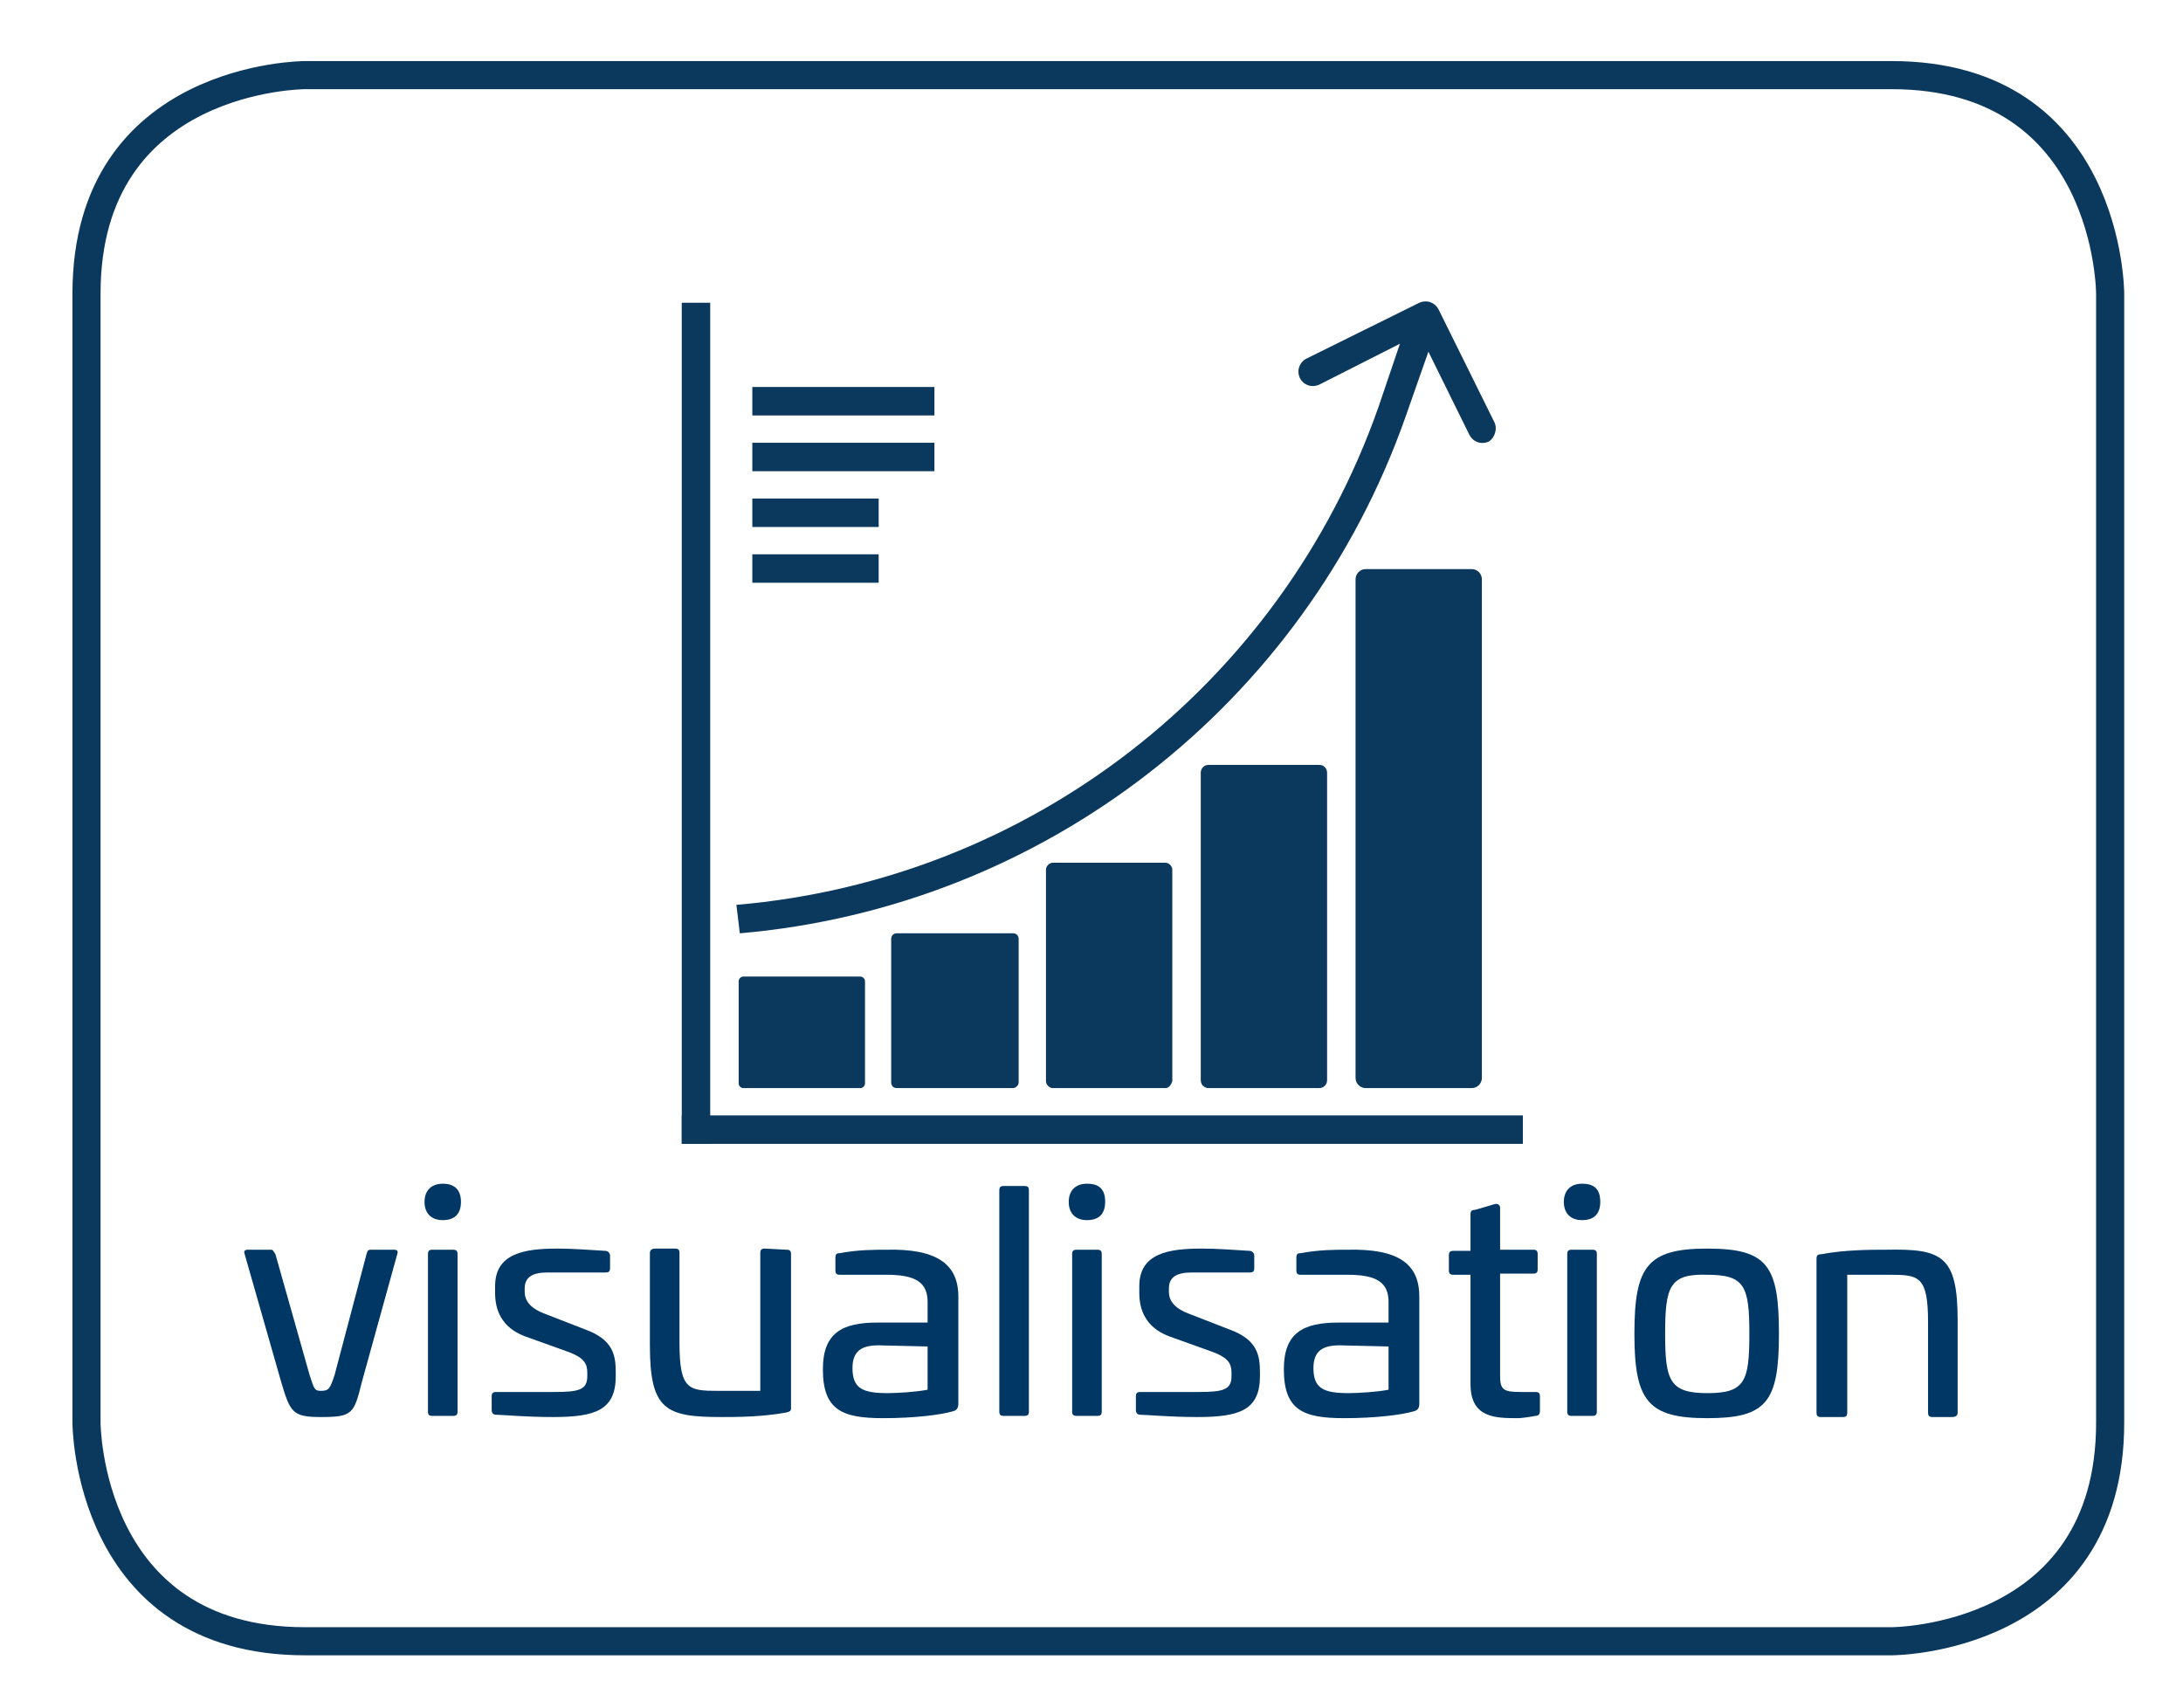
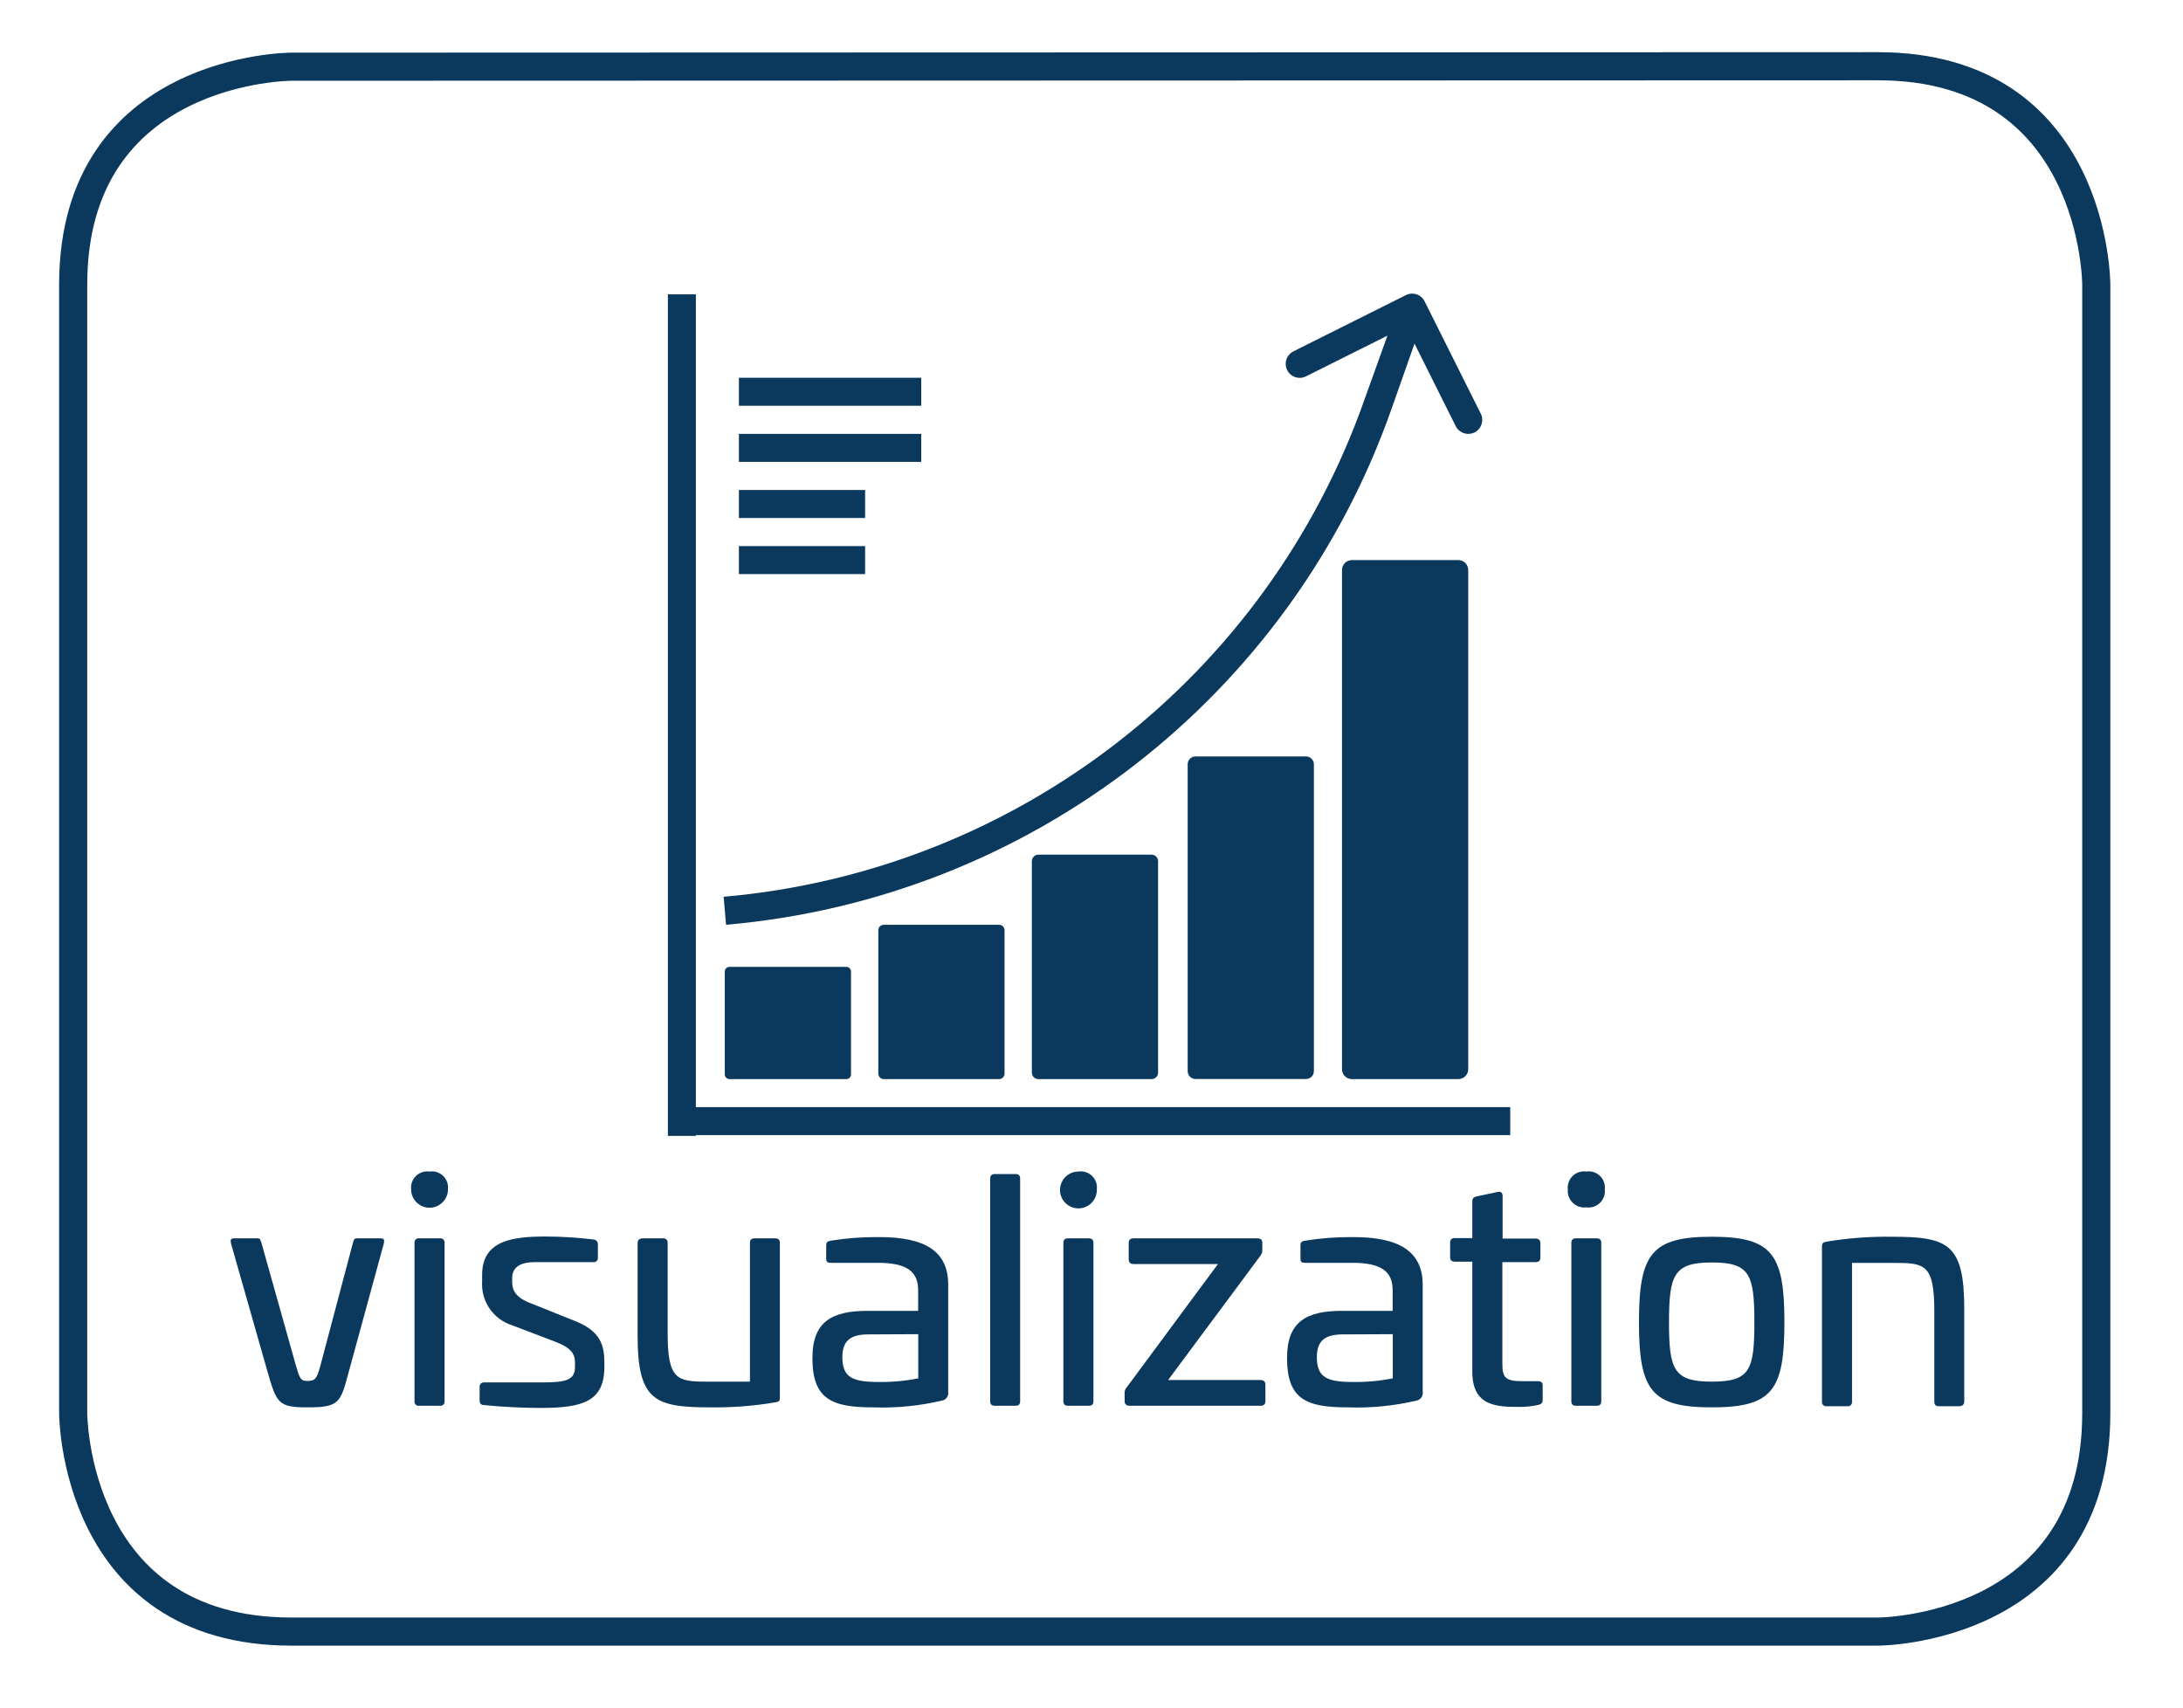
- <svg xmlns="http://www.w3.org/2000/svg" version="1.1" id="Ebene_1" x="0px" y="0px" viewBox="0 0 191.8 150" style="enable-background:new 0 0 191.8 150;" xml:space="preserve">
-   <style type="text/css">
- 	.st0{fill:#0B395D;}
- 	.st1{fill:none;stroke:#0B395D;stroke-width:2.47;}
- 	.st2{fill:#003764;}
- </style>
-   <g id="visulisation">
-     <g>
-       <g>
-         <g>
-           <rect x="66.1" y="34" class="st0" width="16" height="2.5" />
-         </g>
-       </g>
-       <g>
-         <g>
-           <rect x="66.1" y="38.9" class="st0" width="16" height="2.5" />
-         </g>
-       </g>
-       <g>
-         <g>
-           <rect x="66.1" y="43.8" class="st0" width="11.1" height="2.5" />
-         </g>
-       </g>
-       <g>
-         <g>
-           <rect x="66.1" y="48.7" class="st0" width="11.1" height="2.5" />
-         </g>
-       </g>
-       <g>
-         <g>
-           <rect x="59.9" y="98" class="st0" width="73.9" height="2.5" />
-         </g>
-         <g>
-           <g>
-             <rect x="59.9" y="26.6" class="st0" width="2.5" height="73.9" />
-           </g>
-         </g>
-       </g>
-       <g>
-         <g>
-           <path class="st0" d="M131.3,37.1l-4.9-9.9c-0.3-0.6-1-0.9-1.7-0.6l0,0l-9.9,4.9c-0.6,0.3-0.9,1-0.6,1.7c0.3,0.6,1,0.9,1.7,0.6      l7.1-3.6l-1.9,5.6c-8.6,24.4-30.6,41.5-56.4,43.7L65,82c26.7-2.3,49.6-20.1,58.5-45.4l2-5.7l3.6,7.3c0.3,0.6,1,0.9,1.7,0.6      C131.3,38.5,131.6,37.7,131.3,37.1z" />
-         </g>
-       </g>
-       <g>
-         <path class="st0" d="M129.3,95.6H120c-0.5,0-0.9-0.4-0.9-0.9V50.9c0-0.5,0.4-0.9,0.9-0.9h9.3c0.5,0,0.9,0.4,0.9,0.9v43.8     C130.2,95.2,129.8,95.6,129.3,95.6z" />
-         <path class="st0" d="M115.9,95.6h-9.7c-0.4,0-0.7-0.3-0.7-0.7v-27c0-0.4,0.3-0.7,0.7-0.7h9.7c0.4,0,0.7,0.3,0.7,0.7v27     C116.6,95.3,116.3,95.6,115.9,95.6z" />
-         <path class="st0" d="M102.4,95.6h-9.9c-0.3,0-0.6-0.3-0.6-0.6V76.4c0-0.3,0.3-0.6,0.6-0.6h9.9c0.3,0,0.6,0.3,0.6,0.6V95     C102.9,95.3,102.7,95.6,102.4,95.6z" />
-         <path class="st0" d="M89,95.6H78.8c-0.3,0-0.5-0.2-0.5-0.5V82.5c0-0.3,0.2-0.5,0.5-0.5H89c0.3,0,0.5,0.2,0.5,0.5v12.6     C89.5,95.4,89.2,95.6,89,95.6z" />
-         <path class="st0" d="M75.6,95.6H65.3c-0.2,0-0.4-0.2-0.4-0.4v-9c0-0.2,0.2-0.4,0.4-0.4h10.3c0.2,0,0.4,0.2,0.4,0.4v9     C76,95.4,75.8,95.6,75.6,95.6z" />
-       </g>
-     </g>
-     <path class="st1" d="M26.8,6.6c0,0-19.2,0-19.2,19.2V125c0,0,0,19.2,19.2,19.2h139.4c0,0,19.2,0,19.2-19.2V25.8   c0,0,0-19.2-19.2-19.2C166.2,6.6,26.8,6.6,26.8,6.6z" />
-     <g>
-       <path class="st2" d="M34.6,109.8c0.3,0,0.4,0.1,0.3,0.4l-3.1,11.2c-0.7,2.8-0.8,3.1-3.6,3.1c-2.5,0-2.7-0.4-3.5-3.1l-3.2-11.2    c-0.1-0.3,0-0.4,0.3-0.4h2c0.2,0,0.2,0.1,0.4,0.4l3,10.6c0.4,1.2,0.4,1.4,1,1.4c0.7,0,0.8-0.2,1.2-1.4l2.8-10.6    c0.1-0.3,0.1-0.4,0.4-0.4H34.6z" />
-       <path class="st2" d="M40.5,105.6c0,1-0.5,1.6-1.6,1.6c-1,0-1.6-0.6-1.6-1.6s0.6-1.6,1.6-1.6S40.5,104.5,40.5,105.6z M39.8,109.8    c0.3,0,0.4,0.1,0.4,0.4V124c0,0.3-0.1,0.4-0.4,0.4H38c-0.3,0-0.4-0.1-0.4-0.4v-13.8c0-0.3,0.1-0.4,0.4-0.4H39.8z" />
-       <path class="st2" d="M53.2,109.9c0.2,0,0.4,0.2,0.4,0.4v1.1c0,0.3-0.1,0.4-0.4,0.4h-5.1c-1.3,0-2,0.4-2,1.4v0.3    c0,0.7,0.4,1.4,1.7,1.9l3.6,1.4c2.5,0.9,2.7,2.3,2.7,3.8v0.3c0,3-1.8,3.6-5.5,3.6c-2.4,0-4.5-0.2-5-0.2c-0.3,0-0.4-0.2-0.4-0.4    v-1.2c0-0.3,0.1-0.4,0.4-0.4h5.1c2.2,0,2.9-0.2,2.9-1.4v-0.3c0-0.8-0.3-1.3-1.6-1.8l-3.9-1.4c-2.1-0.8-2.6-2.4-2.6-3.8V113    c0-2.9,2.6-3.3,5.5-3.3C50.2,109.7,51.6,109.8,53.2,109.9z" />
-       <path class="st2" d="M69.1,109.8c0.3,0,0.4,0.1,0.4,0.4v13.5c0,0.3-0.1,0.3-0.4,0.4c-2.2,0.4-4.4,0.4-5.7,0.4    c-4.9,0-6.3-0.6-6.3-6.3v-8.1c0-0.3,0.2-0.4,0.5-0.4h1.7c0.3,0,0.4,0.1,0.4,0.4v7.9c0,4.1,0.8,4.2,3.4,4.2h3.7v-12.1    c0-0.3,0.1-0.4,0.4-0.4L69.1,109.8L69.1,109.8z" />
-       <path class="st2" d="M84.2,113.9v9.4c0,0.2,0,0.6-0.5,0.7c-1,0.3-3.3,0.6-6.1,0.6c-3.6,0-5.3-0.7-5.3-4.3c0-3.2,1.7-4.1,4.8-4.1    h4.4v-1.8c0-1.7-1-2.4-3.6-2.4h-4.1c-0.3,0-0.4-0.1-0.4-0.4v-1.1c0-0.3,0.1-0.4,0.4-0.4c1.6-0.3,3-0.3,4.1-0.3    C82.2,109.7,84.2,111,84.2,113.9z M77.2,118.2c-1.5,0-2.3,0.5-2.3,2c0,1.8,0.9,2.2,3.1,2.2c0.8,0,2.5-0.1,3.5-0.3v-3.8L77.2,118.2    L77.2,118.2z" />
-       <path class="st2" d="M90,104.2c0.3,0,0.4,0.1,0.4,0.4V124c0,0.3-0.1,0.4-0.4,0.4h-1.8c-0.3,0-0.4-0.1-0.4-0.4v-19.4    c0-0.3,0.1-0.4,0.4-0.4H90z" />
-       <path class="st2" d="M97.1,105.6c0,1-0.5,1.6-1.6,1.6c-1,0-1.6-0.6-1.6-1.6s0.6-1.6,1.6-1.6C96.6,104,97.1,104.5,97.1,105.6z     M96.4,109.8c0.3,0,0.4,0.1,0.4,0.4V124c0,0.3-0.1,0.4-0.4,0.4h-1.8c-0.3,0-0.4-0.1-0.4-0.4v-13.8c0-0.3,0.1-0.4,0.4-0.4H96.4z" />
-       <path class="st2" d="M109.8,109.9c0.2,0,0.4,0.2,0.4,0.4v1.1c0,0.3-0.1,0.4-0.4,0.4h-5.1c-1.3,0-2,0.4-2,1.4v0.3    c0,0.7,0.4,1.4,1.7,1.9l3.6,1.4c2.5,0.9,2.7,2.3,2.7,3.8v0.3c0,3-1.8,3.6-5.5,3.6c-2.4,0-4.5-0.2-5-0.2c-0.3,0-0.4-0.2-0.4-0.4    v-1.2c0-0.3,0.1-0.4,0.4-0.4h5.1c2.2,0,2.9-0.2,2.9-1.4v-0.3c0-0.8-0.3-1.3-1.6-1.8l-3.9-1.4c-2.1-0.8-2.6-2.4-2.6-3.8V113    c0-2.9,2.6-3.3,5.5-3.3C106.9,109.7,108.2,109.8,109.8,109.9z" />
-       <path class="st2" d="M124.7,113.9v9.4c0,0.2,0,0.6-0.5,0.7c-1,0.3-3.3,0.6-6.1,0.6c-3.6,0-5.3-0.7-5.3-4.3c0-3.2,1.7-4.1,4.8-4.1    h4.4v-1.8c0-1.7-1-2.4-3.6-2.4h-4.1c-0.3,0-0.4-0.1-0.4-0.4v-1.1c0-0.3,0.1-0.4,0.4-0.4c1.6-0.3,3-0.3,4.1-0.3    C122.8,109.7,124.7,111,124.7,113.9z M117.7,118.2c-1.5,0-2.3,0.5-2.3,2c0,1.8,0.9,2.2,3.1,2.2c0.8,0,2.5-0.1,3.5-0.3v-3.8    L117.7,118.2L117.7,118.2z" />
-       <path class="st2" d="M131.3,105.8c0.3-0.1,0.5,0.1,0.5,0.3v3.7h2.9c0.3,0,0.4,0.1,0.4,0.4v1.3c0,0.3-0.1,0.4-0.4,0.4h-2.9v9    c0,1.2,0.3,1.4,1.8,1.4h1.3c0.3,0,0.4,0.1,0.4,0.4v1.3c0,0.2-0.1,0.4-0.4,0.4c-0.5,0.1-1.3,0.2-1.5,0.2c-2,0-4.2,0-4.2-3V112h-1.5    c-0.3,0-0.4-0.1-0.4-0.4v-1.3c0-0.3,0.1-0.4,0.4-0.4h1.5v-3.2c0-0.3,0.1-0.4,0.4-0.4L131.3,105.8z" />
-       <path class="st2" d="M140.6,105.6c0,1-0.5,1.6-1.6,1.6c-1,0-1.6-0.6-1.6-1.6s0.6-1.6,1.6-1.6C140.1,104,140.6,104.5,140.6,105.6z     M139.9,109.8c0.3,0,0.4,0.1,0.4,0.4V124c0,0.3-0.1,0.4-0.4,0.4h-1.8c-0.3,0-0.4-0.1-0.4-0.4v-13.8c0-0.3,0.1-0.4,0.4-0.4H139.9z" />
-       <path class="st2" d="M156.3,117.2c0,6-1.1,7.4-6.3,7.4s-6.4-1.5-6.4-7.4s1.1-7.5,6.4-7.5S156.3,111.2,156.3,117.2z M146.3,117.2    c0,4.1,0.4,5.2,3.7,5.2s3.7-1,3.7-5.2s-0.4-5.2-3.7-5.2C146.7,111.9,146.3,113,146.3,117.2z" />
-       <path class="st2" d="M172,116v8.1c0,0.3-0.2,0.4-0.5,0.4h-1.7c-0.3,0-0.4-0.1-0.4-0.4v-7.9c0-4.1-0.8-4.2-3.4-4.2h-3.7v12.1    c0,0.3-0.1,0.4-0.4,0.4H160c-0.3,0-0.4-0.1-0.4-0.4v-13.5c0-0.3,0.1-0.4,0.4-0.4c2.1-0.4,4.4-0.4,5.7-0.4    C170.6,109.7,172,110.3,172,116z" />
-     </g>
-   </g>
+ <svg xmlns="http://www.w3.org/2000/svg" viewBox="0 0 191.8 150">
+   <rect x="64.92" y="33.19" width="16.02" height="2.46" style="fill:#0b395d" />
+   <rect x="64.92" y="38.12" width="16.02" height="2.46" style="fill:#0b395d" />
+   <rect x="64.92" y="43.05" width="11.09" height="2.46" style="fill:#0b395d" />
+   <rect x="64.92" y="47.98" width="11.09" height="2.46" style="fill:#0b395d" />
+   <rect x="58.75" y="97.27" width="73.94" height="2.46" style="fill:#0b395d" />
+   <rect x="58.68" y="25.86" width="2.46" height="73.94" style="fill:#0b395d" />
+   <path d="M130.1,36.34l-4.93-9.86a1.22,1.22,0,0,0-1.65-.55h0l-9.86,4.93a1.23,1.23,0,1,0,1.1,2.2l7.14-3.57-2,5.57A65.75,65.75,0,0,1,63.58,78.79l.21,2.46a68.22,68.22,0,0,0,58.49-45.38l2-5.68,3.62,7.25a1.24,1.24,0,0,0,1.66.55A1.23,1.23,0,0,0,130.1,36.34Z" style="fill:#0b395d" />
+   <rect x="117.91" y="49.21" width="11.09" height="45.6" rx="0.87" style="fill:#0b395d" />
+   <rect x="104.35" y="66.46" width="11.09" height="28.34" rx="0.69" style="fill:#0b395d" />
+   <rect x="90.66" y="75.09" width="11.09" height="19.72" rx="0.57" style="fill:#0b395d" />
+   <rect x="77.17" y="81.25" width="11.09" height="13.56" rx="0.48" style="fill:#0b395d" />
+   <rect x="63.68" y="84.95" width="11.09" height="9.86" rx="0.41" style="fill:#0b395d" />
+   <path d="M25.61,5.86S6.43,5.86,6.43,25v99.17s0,19.18,19.18,19.18H165s19.18,0,19.18-19.18V25s0-19.18-19.18-19.18Z" style="fill:none;stroke:#0b395d;stroke-width:2.47px" />
+   <path d="M33.4,108.8c.33,0,.38.08.33.43L30.65,120.5c-.74,2.77-.83,3.15-3.66,3.15-2.55,0-2.69-.38-3.49-3.15l-3.21-11.27c-.06-.35,0-.43.33-.43h2c.22,0,.25.08.36.43l3,10.68c.35,1.21.44,1.42,1,1.42.75,0,.86-.21,1.19-1.42L31,109.23c.09-.35.14-.43.36-.43Z" style="fill:#0b395d" />
+   <path d="M39.36,104.49a1.62,1.62,0,0,1-3.24,0,1.43,1.43,0,0,1,1.62-1.56A1.42,1.42,0,0,1,39.36,104.49Zm-.71,4.31a.36.36,0,0,1,.41.4v13.91a.36.36,0,0,1-.41.4H36.83a.36.36,0,0,1-.41-.4V109.2a.36.36,0,0,1,.41-.4Z" style="fill:#0b395d" />
+   <path d="M52.14,108.9a.41.41,0,0,1,.39.43v1.16a.36.36,0,0,1-.41.4H47c-1.26,0-2,.43-2,1.4v.35c0,.76.35,1.4,1.7,1.89L50.36,116c2.52.94,2.74,2.31,2.74,3.79v.3c0,3-1.84,3.61-5.55,3.61a50.07,50.07,0,0,1-5-.25c-.33,0-.41-.19-.41-.4v-1.18a.37.37,0,0,1,.41-.41h5.09c2.2,0,2.88-.24,2.88-1.4v-.32c0-.78-.33-1.29-1.59-1.8L45,116.44a3.78,3.78,0,0,1-2.64-3.85V112c0-3,2.64-3.36,5.58-3.36A35,35,0,0,1,52.14,108.9Z" style="fill:#0b395d" />
+   <path d="M68.11,108.8c.28,0,.41.13.41.4v13.61c0,.32-.13.35-.41.4a31.66,31.66,0,0,1-5.71.44c-4.92,0-6.38-.62-6.38-6.33V109.2c0-.27.19-.4.47-.4h1.76a.36.36,0,0,1,.41.4v7.93c0,4.09.82,4.26,3.46,4.26h3.77V109.2c0-.27.13-.4.41-.4Z" style="fill:#0b395d" />
+   <path d="M83.31,112.88v9.42a.67.67,0,0,1-.52.75,22.93,22.93,0,0,1-6.1.6c-3.63,0-5.31-.73-5.31-4.34,0-3.22,1.74-4.14,4.87-4.14l4.42,0v-1.8c0-1.67-1-2.42-3.57-2.42H73c-.33,0-.41-.08-.41-.4v-1.11c0-.32.11-.37.38-.43a24.63,24.63,0,0,1,4.15-.32C81.39,108.66,83.31,110,83.31,112.88Zm-7,4.36c-1.51,0-2.3.49-2.3,2,0,1.78.9,2.18,3.16,2.18a16.47,16.47,0,0,0,3.51-.32v-3.88Z" style="fill:#0b395d" />
+   <path d="M89.22,103.15c.28,0,.41.13.41.4v19.56c0,.27-.13.4-.41.4H87.41c-.28,0-.41-.13-.41-.4V103.55c0-.27.13-.4.41-.4Z" style="fill:#0b395d" />
+   <path d="M96.37,104.49a1.62,1.62,0,1,1-1.62-1.56A1.42,1.42,0,0,1,96.37,104.49Zm-.72,4.31c.28,0,.42.13.42.4v13.91c0,.27-.14.4-.42.4H93.84c-.28,0-.41-.13-.41-.4V109.2c0-.27.13-.4.41-.4Z" style="fill:#0b395d" />
+   <path d="M110.47,108.8c.3,0,.44.13.44.4v.64a.81.81,0,0,1-.17.49l-8.11,10.92h8.11c.28,0,.44.14.44.4v1.46c0,.27-.16.4-.44.4H99.25c-.27,0-.44-.13-.44-.4v-.76a.68.68,0,0,1,.2-.48l8-10.81H99.61c-.3,0-.44-.14-.44-.41V109.2c0-.27.14-.4.44-.4Z" style="fill:#0b395d" />
+   <path d="M125,112.88v9.42a.67.67,0,0,1-.52.75,22.93,22.93,0,0,1-6.1.6c-3.63,0-5.3-.73-5.3-4.34,0-3.22,1.73-4.14,4.86-4.14l4.42,0v-1.8c0-1.67-1-2.42-3.57-2.42h-4.12c-.33,0-.41-.08-.41-.4v-1.11c0-.32.11-.37.38-.43a24.63,24.63,0,0,1,4.15-.32C123,108.66,125,110,125,112.88Zm-7,4.36c-1.51,0-2.3.49-2.3,2,0,1.78.9,2.18,3.16,2.18a16.47,16.47,0,0,0,3.51-.32v-3.88Z" style="fill:#0b395d" />
+   <path d="M131.55,104.73c.3-.08.47.06.47.35v3.74h2.88c.3,0,.44.14.44.41v1.26c0,.27-.14.4-.44.4H132v9c0,1.19.33,1.46,1.78,1.46h1.32c.3,0,.44.1.44.37v1.29c0,.25-.14.38-.41.43a7.38,7.38,0,0,1-1.54.17c-2,0-4.23,0-4.23-3.07v-9.69h-1.54c-.28,0-.41-.13-.41-.4v-1.26a.36.36,0,0,1,.41-.41h1.54v-3.23c0-.26.11-.37.36-.43Z" style="fill:#0b395d" />
+   <path d="M141,104.49a1.44,1.44,0,0,1-1.62,1.59,1.46,1.46,0,0,1-1.63-1.59,1.43,1.43,0,0,1,1.63-1.56A1.42,1.42,0,0,1,141,104.49Zm-.72,4.31c.28,0,.41.13.41.4v13.91c0,.27-.13.4-.41.4h-1.81c-.28,0-.41-.13-.41-.4V109.2c0-.27.13-.4.41-.4Z" style="fill:#0b395d" />
+   <path d="M156.78,116.17c0,6-1.07,7.48-6.38,7.48s-6.4-1.48-6.4-7.48,1.1-7.51,6.4-7.51S156.78,110.17,156.78,116.17Zm-10.14,0c0,4.17.41,5.22,3.76,5.22s3.74-1,3.74-5.22-.41-5.25-3.74-5.25S146.64,112,146.64,116.17Z" style="fill:#0b395d" />
+   <path d="M172.58,115v8.15c0,.27-.19.4-.46.4h-1.76c-.28,0-.41-.13-.41-.4v-7.94c0-4.11-.83-4.25-3.47-4.25h-3.76v12.19a.36.36,0,0,1-.41.4h-1.82a.36.36,0,0,1-.41-.4V109.52c0-.35.14-.37.41-.43a32.23,32.23,0,0,1,5.72-.43C171.13,108.66,172.58,109.25,172.58,115Z" style="fill:#0b395d" />
</svg>
